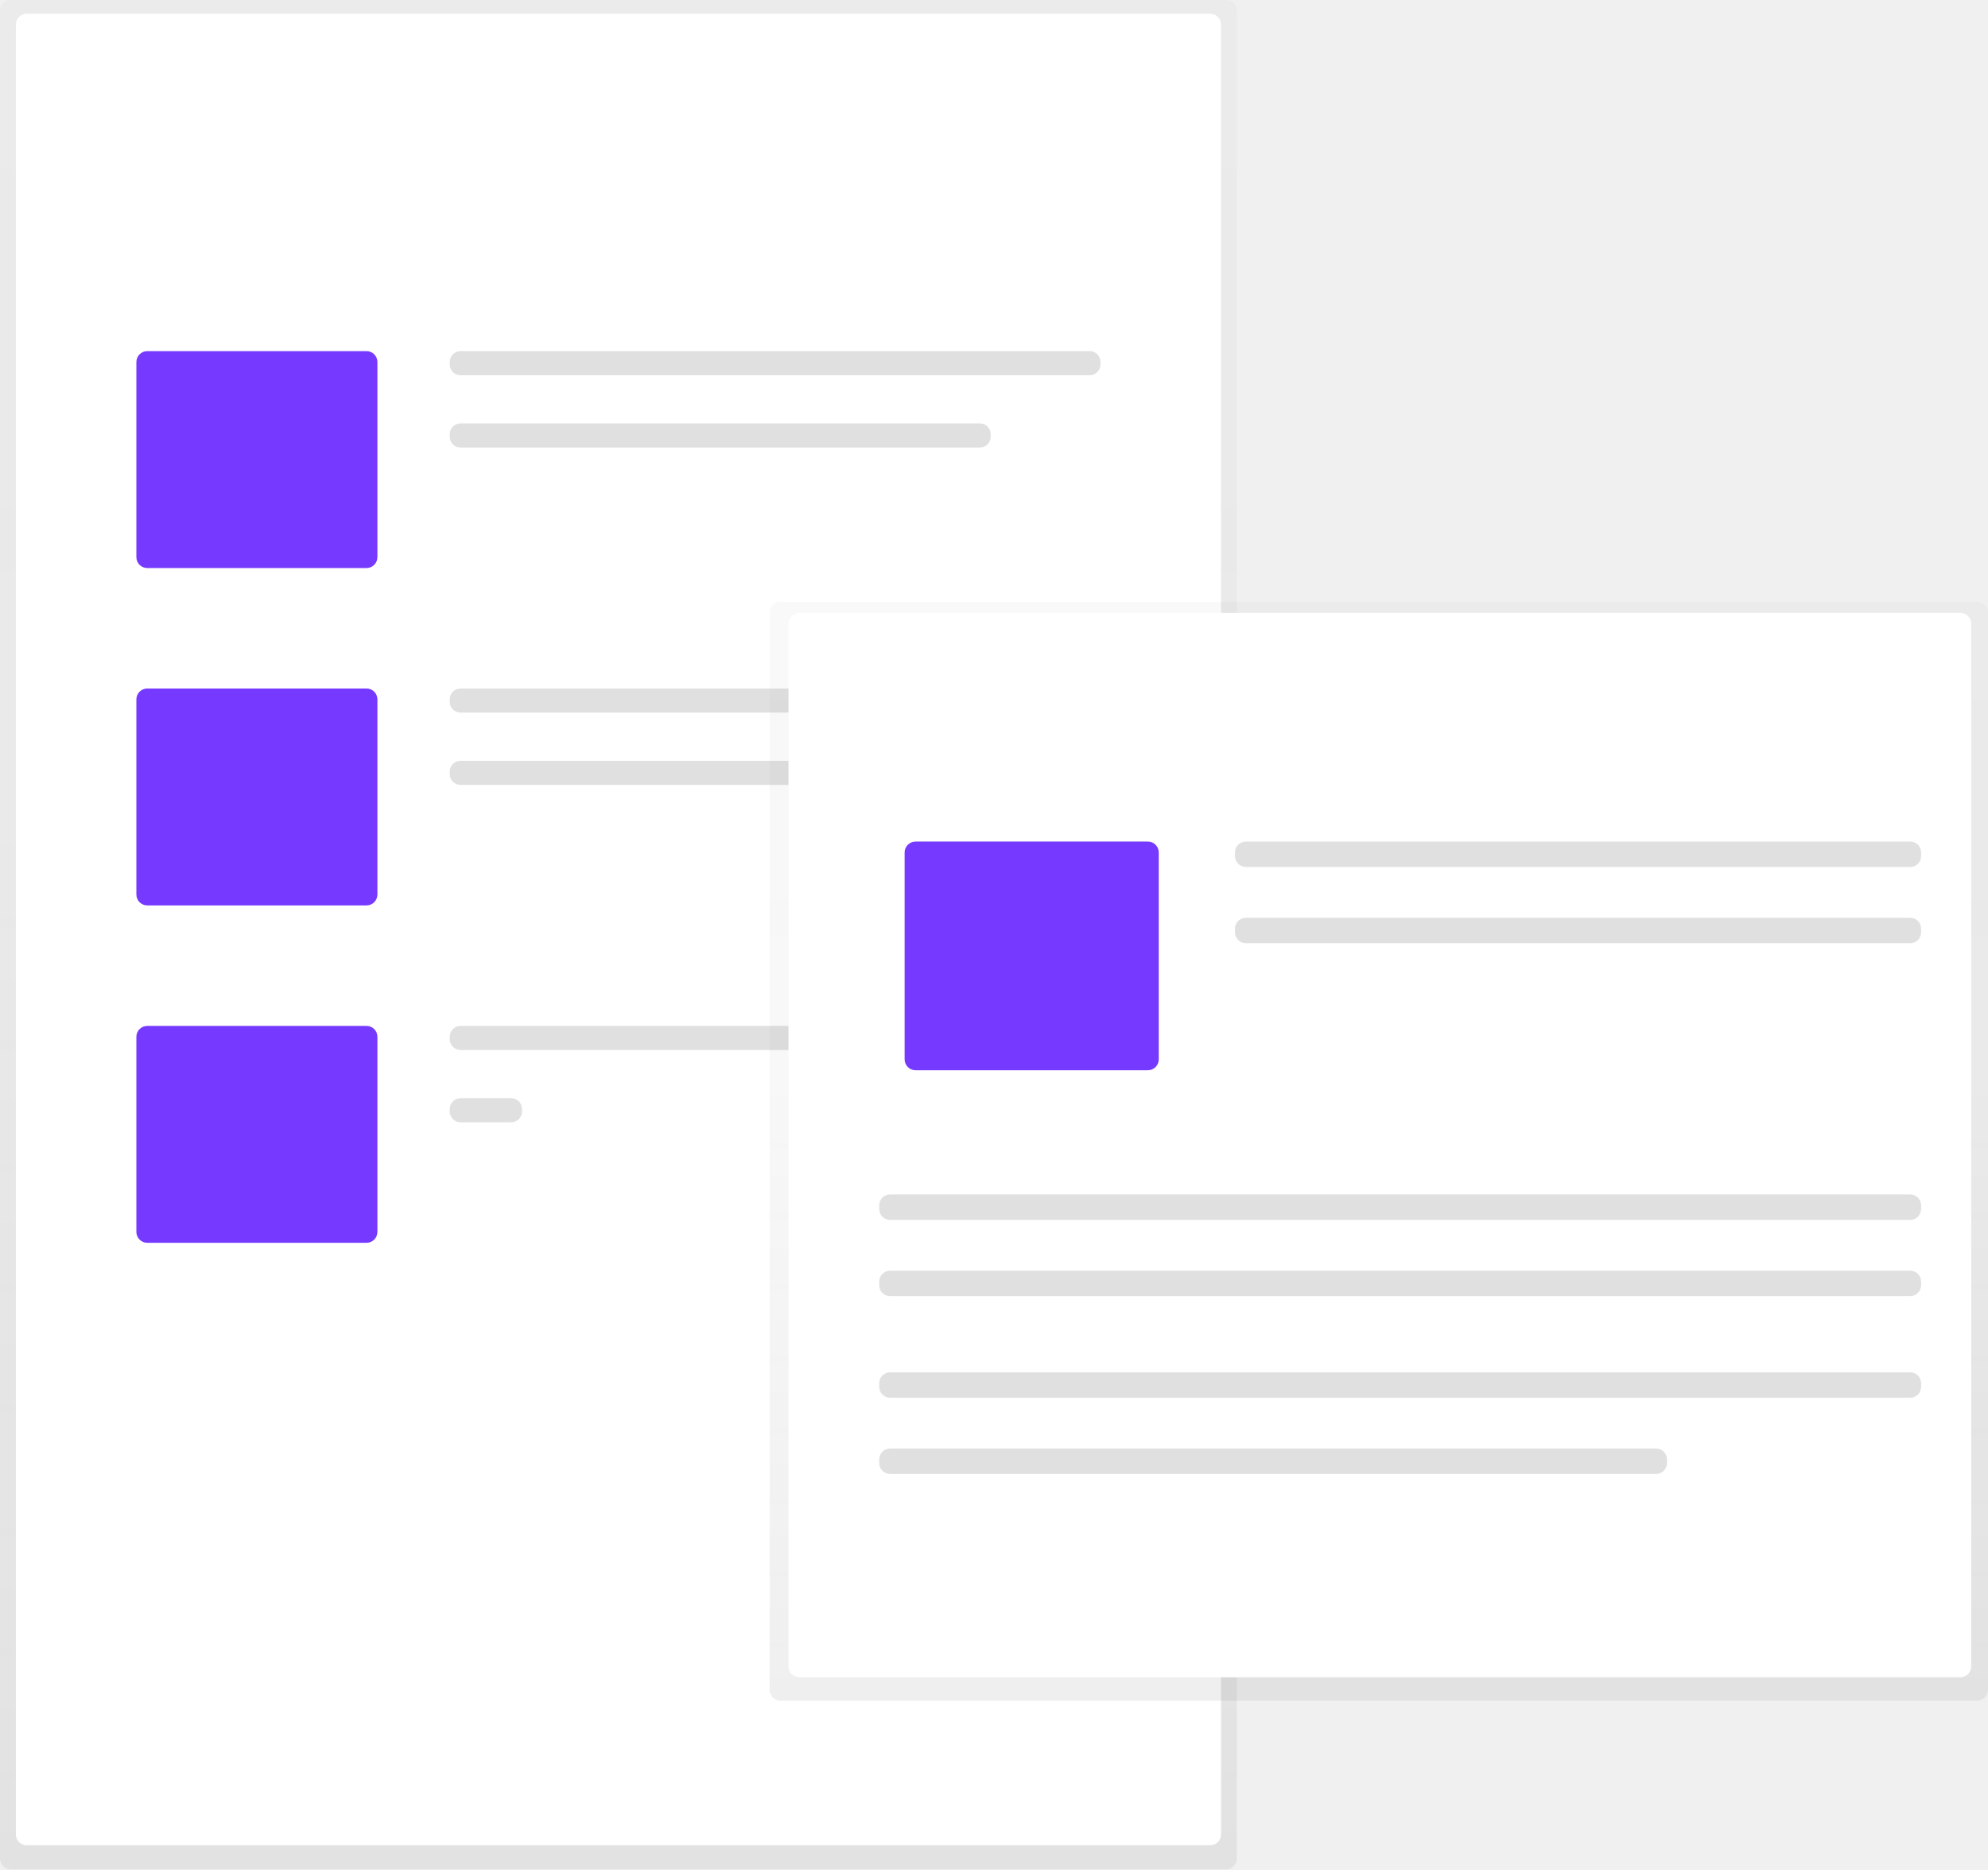
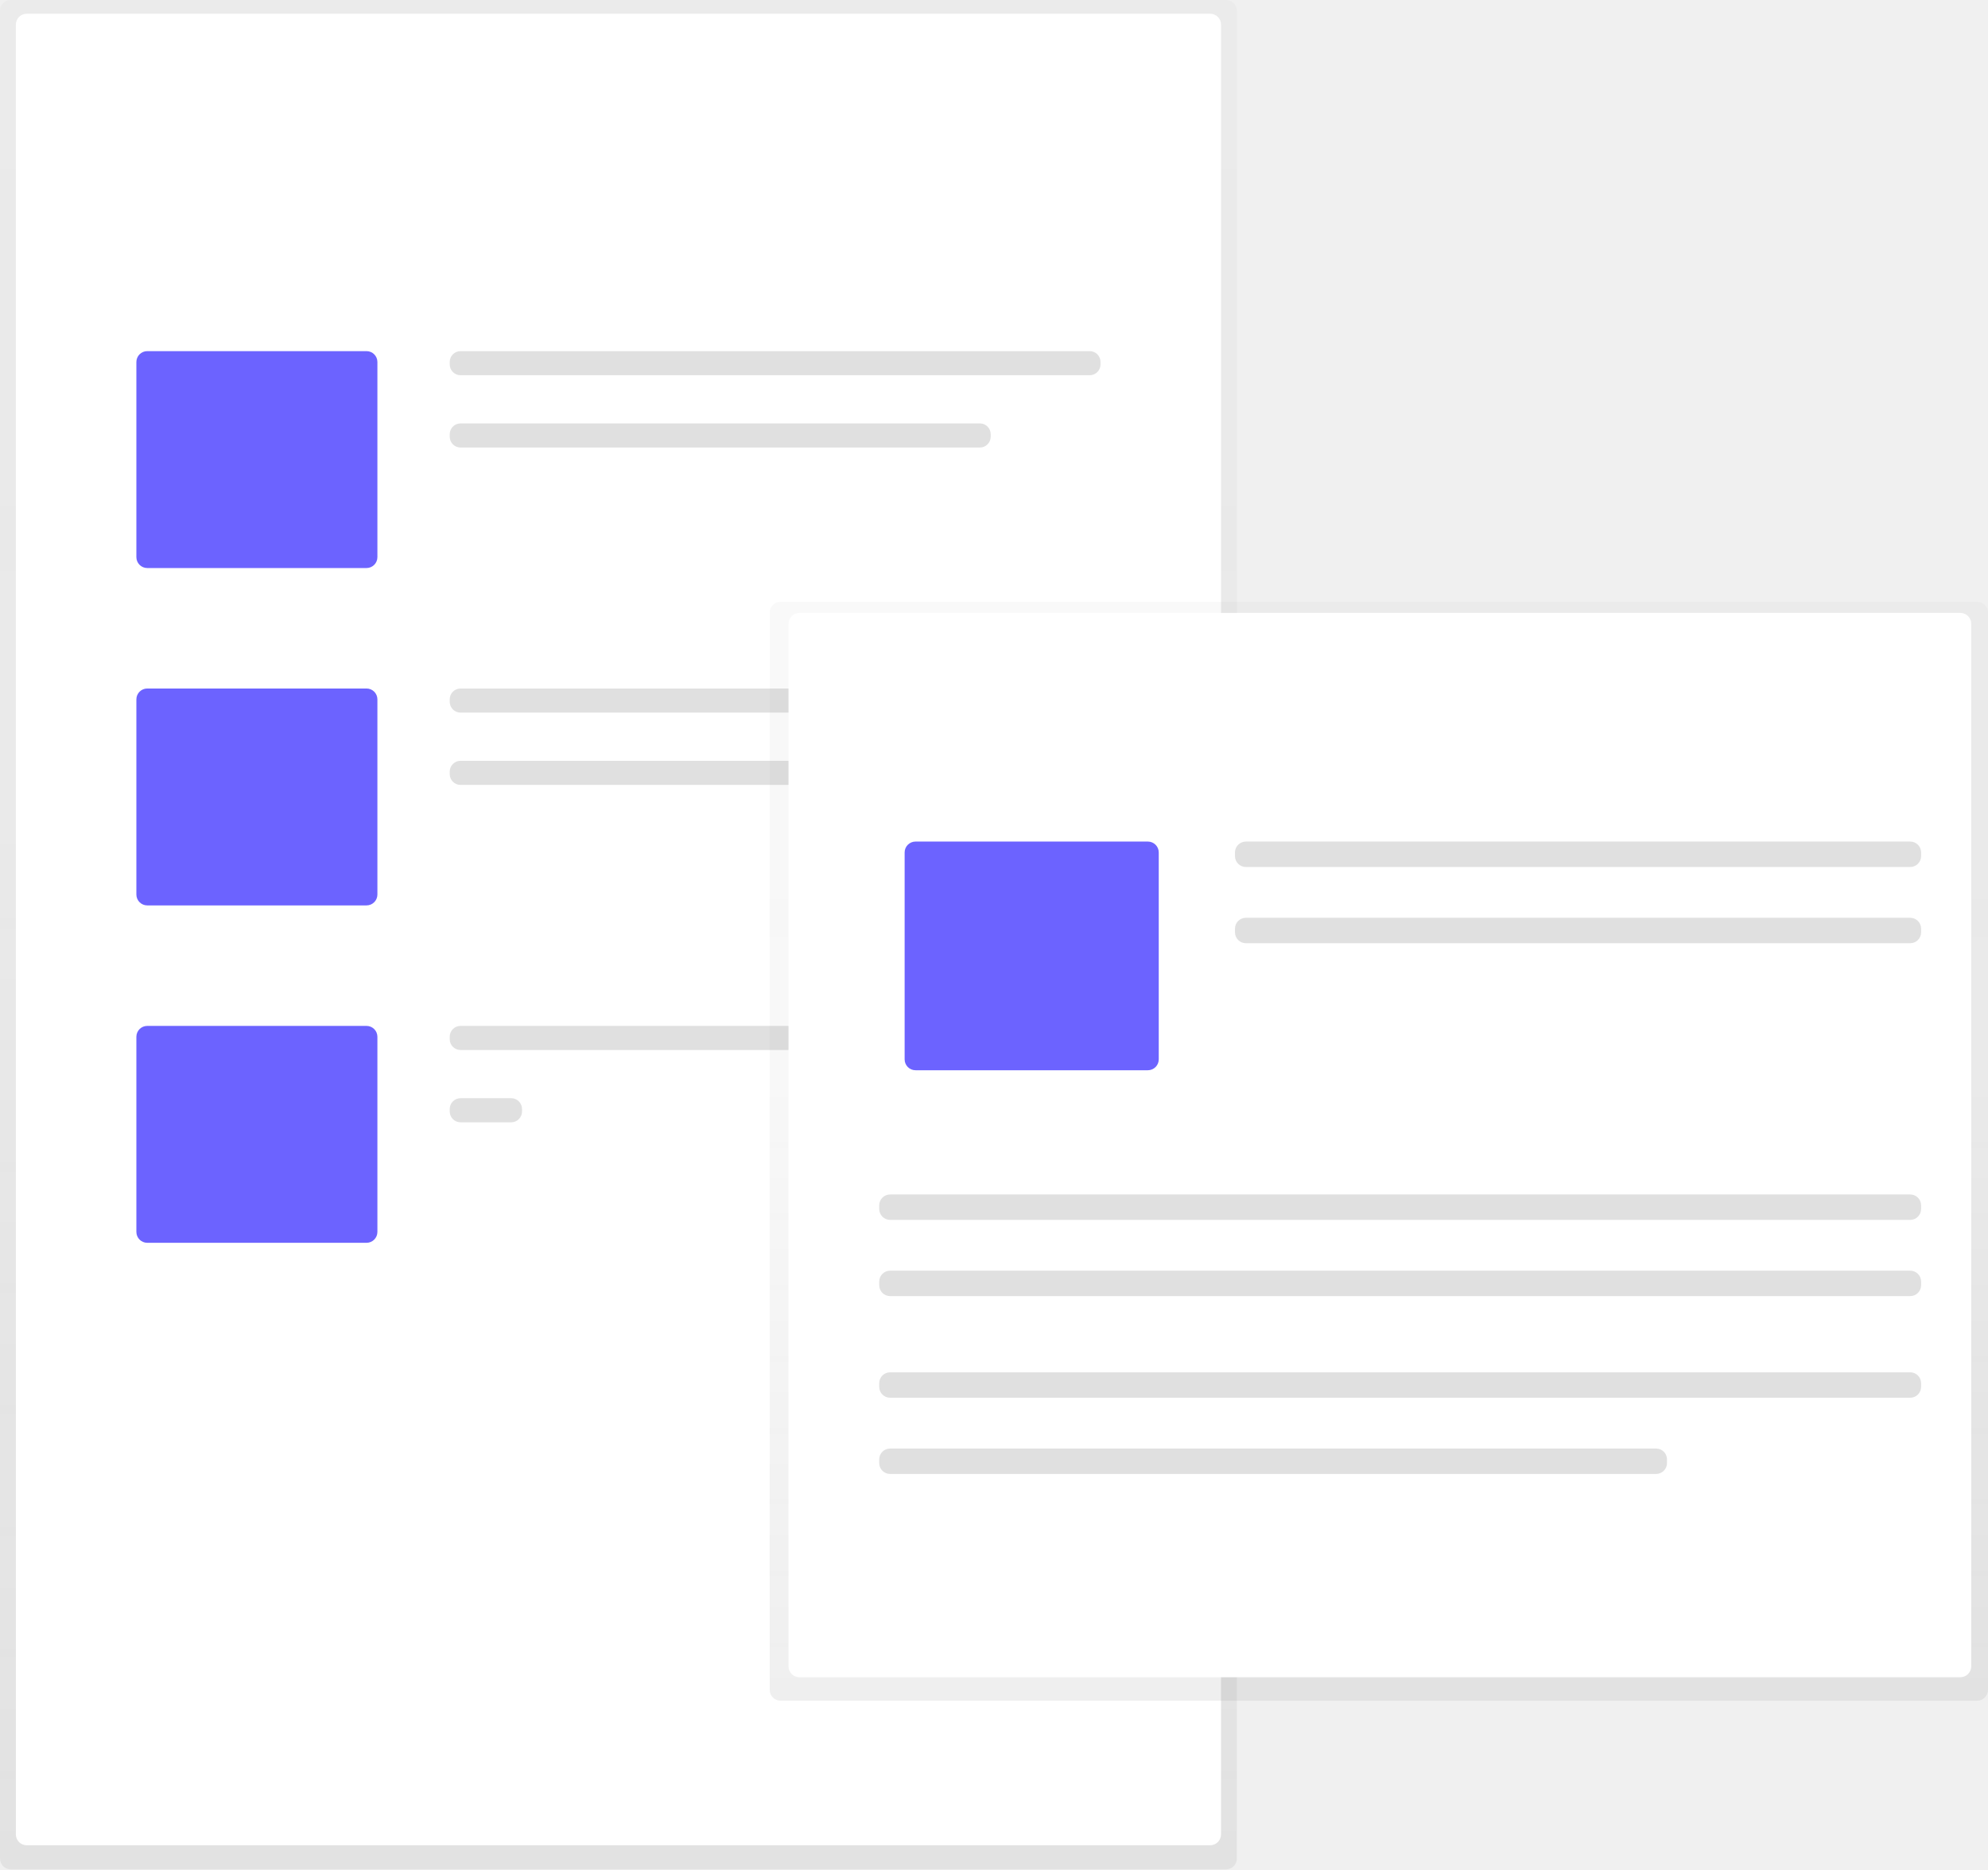
<svg xmlns="http://www.w3.org/2000/svg" xmlns:xlink="http://www.w3.org/1999/xlink" id="a06630f4-5a92-4acd-87f5-daab904272d6" data-name="Layer 1" width="822" height="773.08" viewBox="0 0 822 773.08">
  <defs>
    <linearGradient id="12db0703-a137-44d6-91a2-a2698744205c" x1="255.71" y1="773.08" x2="255.71" gradientUnits="userSpaceOnUse">
      <stop offset="0" stop-color="gray" stop-opacity="0.25" />
      <stop offset="0.54" stop-color="gray" stop-opacity="0.12" />
      <stop offset="1" stop-color="gray" stop-opacity="0.1" />
    </linearGradient>
    <linearGradient id="9c36067a-6324-4b3c-9cb6-e2cffff8588b" x1="570.12" y1="703.31" x2="570.12" y2="248.91" xlink:href="#12db0703-a137-44d6-91a2-a2698744205c" />
  </defs>
  <g opacity="0.5">
    <rect width="511.42" height="773.08" rx="4.5" ry="4.5" fill="url(#12db0703-a137-44d6-91a2-a2698744205c)" />
  </g>
  <rect x="6.56" y="5.68" width="498.31" height="757.43" rx="4.5" ry="4.5" fill="#fff" />
-   <rect x="56.39" y="145.21" width="99.66" height="89.7" rx="4.5" ry="4.5" fill="#7539ff" />
+   <rect x="56.39" y="145.21" width="99.66" height="89.7" rx="4.5" ry="4.5" fill="#6c63ff" />
  <rect x="185.95" y="145.21" width="269.09" height="9.97" rx="4.48" ry="4.48" fill="#e0e0e0" />
  <rect x="185.95" y="175.1" width="223.69" height="9.97" rx="4.48" ry="4.48" fill="#e0e0e0" />
-   <rect x="56.39" y="284.73" width="99.66" height="89.7" rx="4.5" ry="4.5" fill="#7539ff" />
+   <rect x="56.39" y="284.73" width="99.66" height="89.7" rx="4.5" ry="4.5" fill="#6c63ff" />
  <rect x="185.95" y="284.73" width="269.09" height="9.97" rx="4.48" ry="4.48" fill="#e0e0e0" />
  <rect x="185.95" y="314.63" width="269.09" height="9.97" rx="4.48" ry="4.48" fill="#e0e0e0" />
-   <rect x="56.39" y="424.26" width="99.66" height="89.7" rx="4.5" ry="4.5" fill="#7539ff" />
+   <rect x="56.39" y="424.26" width="99.66" height="89.7" rx="4.5" ry="4.5" fill="#6c63ff" />
  <rect x="185.95" y="424.26" width="269.09" height="9.97" rx="4.48" ry="4.48" fill="#e0e0e0" />
  <rect x="185.95" y="454.16" width="29.9" height="9.97" rx="4.48" ry="4.48" fill="#e0e0e0" />
  <g opacity="0.5">
    <rect x="318.25" y="248.91" width="503.75" height="454.41" rx="4.5" ry="4.5" fill="url(#9c36067a-6324-4b3c-9cb6-e2cffff8588b)" />
  </g>
  <rect x="326.03" y="253.47" width="489.04" height="440.14" rx="4.5" ry="4.5" fill="#fff" />
-   <rect x="374.05" y="348.03" width="105.07" height="94.57" rx="4.5" ry="4.5" fill="#7539ff" />
+   <rect x="374.05" y="348.03" width="105.07" height="94.57" rx="4.5" ry="4.5" fill="#6c63ff" />
  <rect x="510.64" y="348.03" width="283.7" height="10.51" rx="4.5" ry="4.5" fill="#e0e0e0" />
  <rect x="510.64" y="379.55" width="283.7" height="10.51" rx="4.5" ry="4.5" fill="#e0e0e0" />
  <rect x="363.54" y="493.97" width="430.8" height="10.51" rx="4.5" ry="4.5" fill="#e0e0e0" />
  <rect x="363.54" y="525.49" width="430.8" height="10.51" rx="4.5" ry="4.5" fill="#e0e0e0" />
  <rect x="363.54" y="567.52" width="430.8" height="10.51" rx="4.5" ry="4.5" fill="#e0e0e0" />
  <rect x="363.54" y="599.04" width="325.73" height="10.51" rx="4.5" ry="4.5" fill="#e0e0e0" />
</svg>
